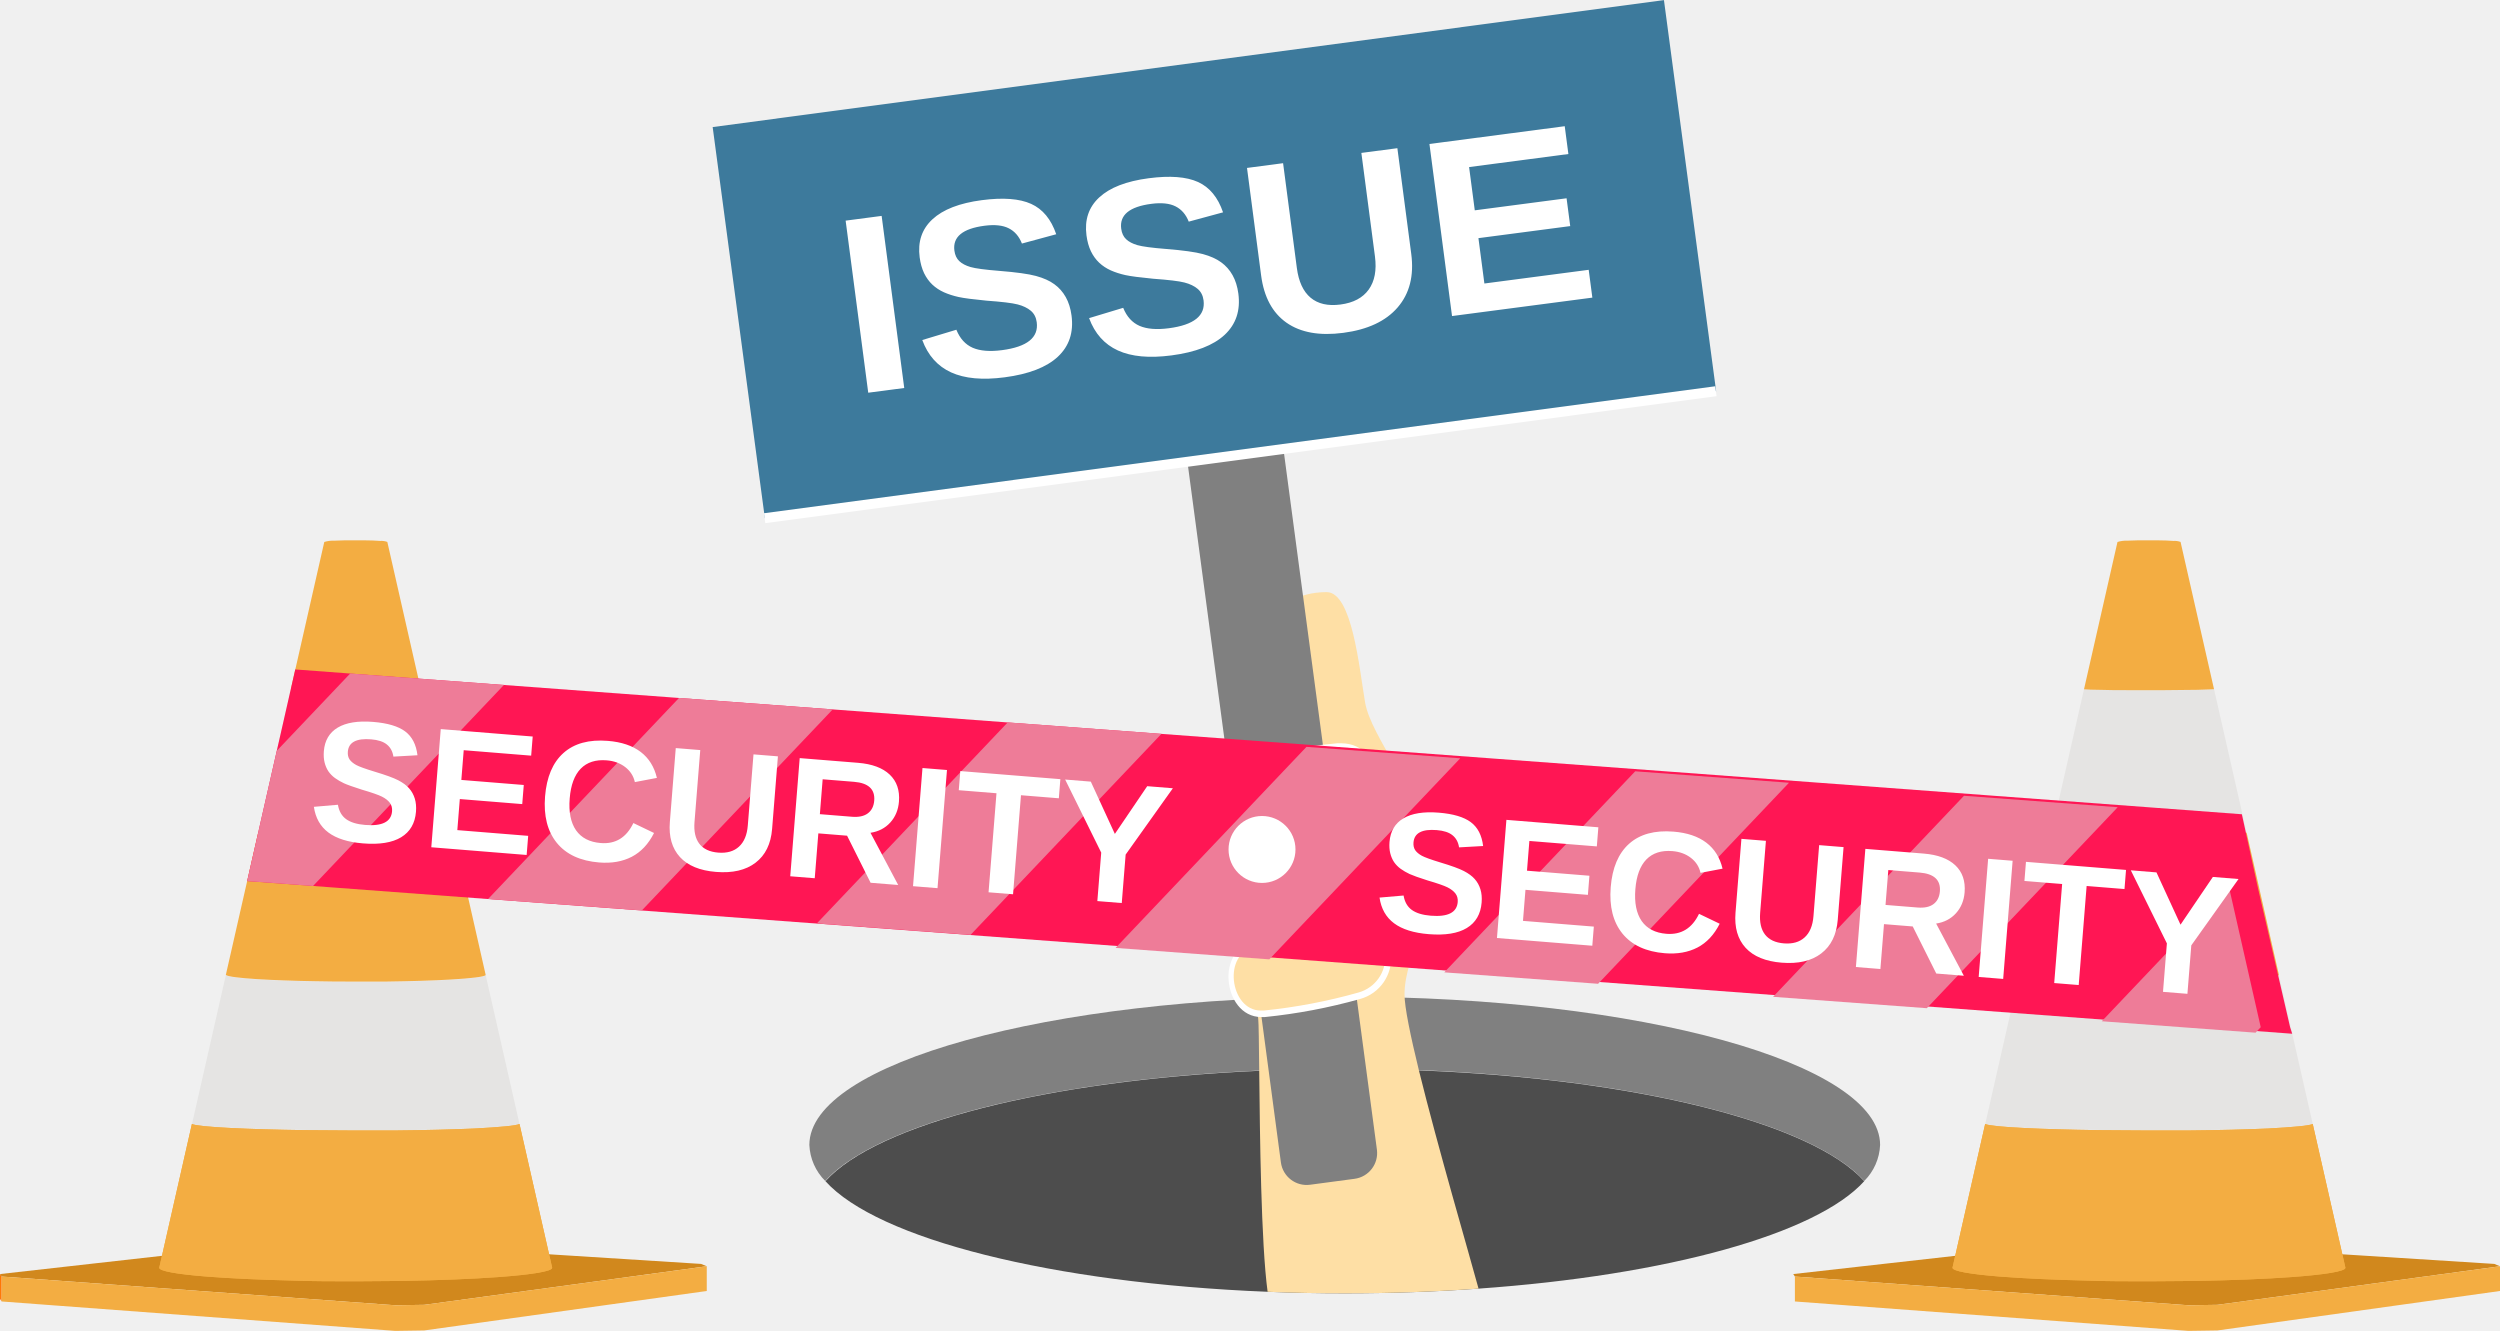
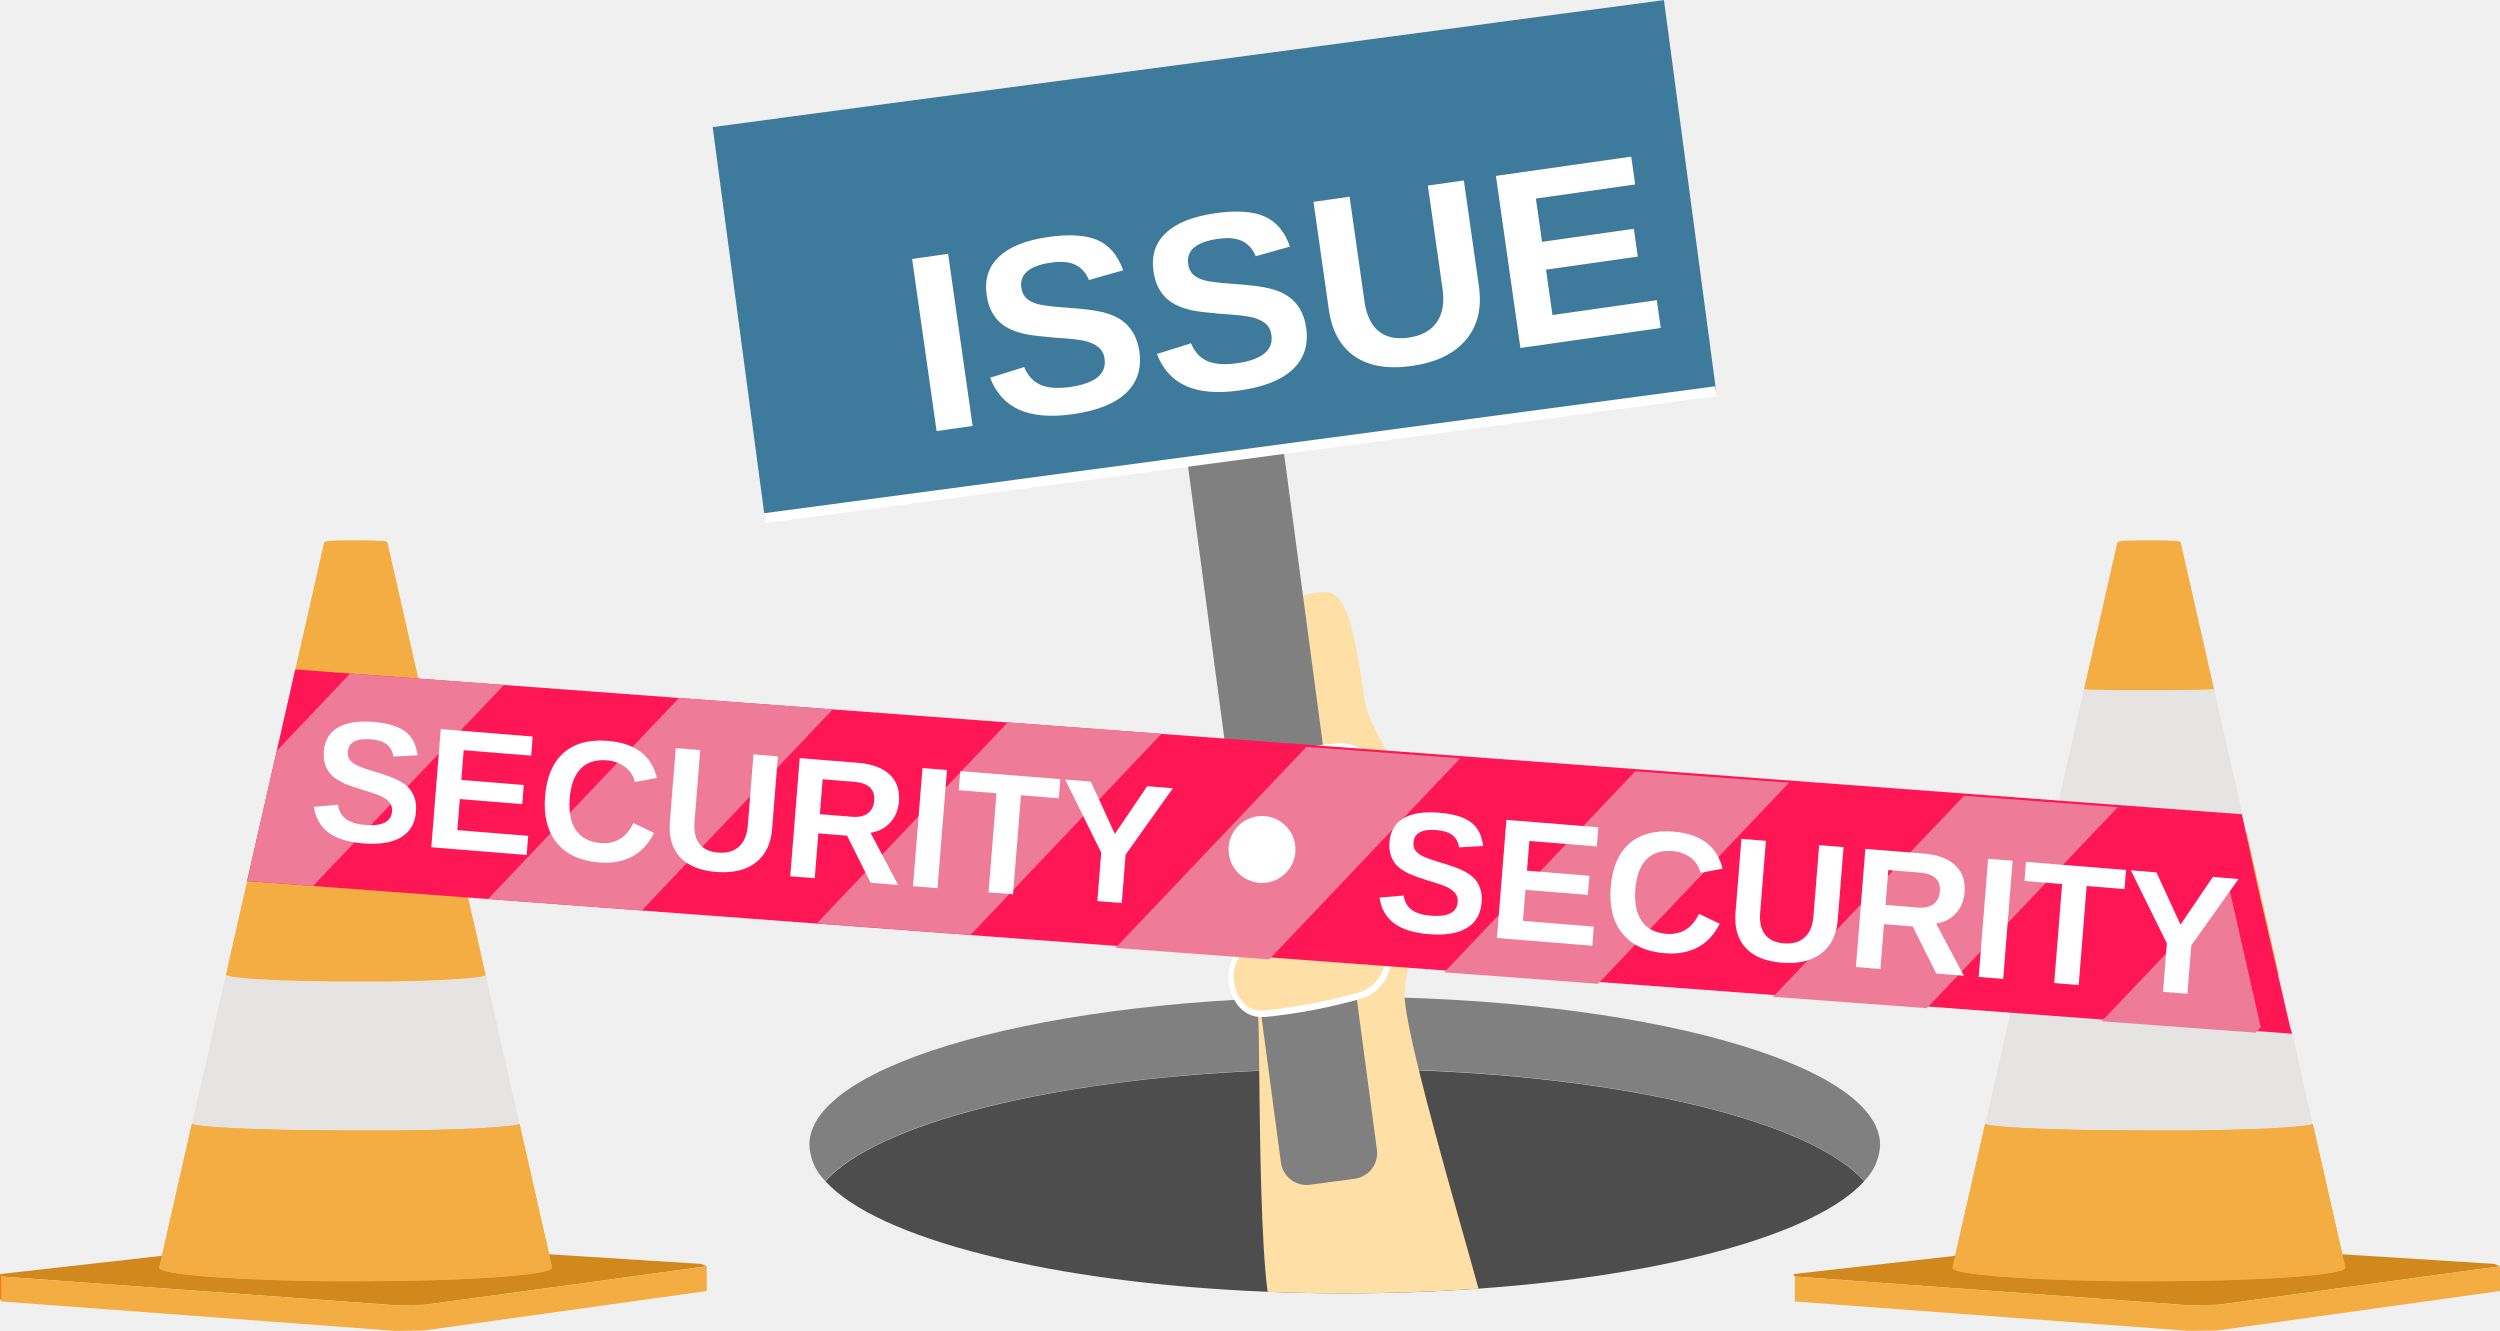
<svg xmlns="http://www.w3.org/2000/svg" viewBox="0 0 500.49 266.44">
  <defs>
-     <style>.a{fill:gray;}.b{fill:#4d4d4d;}.c{fill:#fedfa5;}.d{fill:#3d7a9c;}.e{font-size:50.58px;}.e,.g,.n{fill:#fff;}.e,.n{font-family:Arial;font-weight:700;}.f{fill:none;stroke:#fff;stroke-miterlimit:10;stroke-width:2px;}.h{fill:#ff7300;}.i{fill:#d1881d;}.j{fill:#f3ad42;}.k{fill:#e5e4e3;}.l{fill:#ff1654;}.m{fill:#ee7c98;}.n{font-size:34.38px;}</style>
+     <style>.a{fill:gray}.c{fill:#fedfa5}.g,.n{fill:#fff}.n{font-family:Arial;font-weight:700}.i{fill:#d1881d}.j{fill:#f3ad42}.k{fill:#e5e4e3}.m{fill:#ee7c98}.n{font-size:34.38px}</style>
  </defs>
-   <path class="a" d="M376.39,237a10.83,10.83,0,0,1-3.18,7.21c-11.6-12.91-53.77-22.48-104-22.48s-92.37,9.57-104,22.48a10.83,10.83,0,0,1-3.18-7.21c0-16.38,48-29.68,107.15-29.68S376.39,220.66,376.39,237Z" transform="translate(0 -7.78)" />
-   <path class="b" d="M373.21,244.25c-9.49,10.52-39.29,18.83-77.21,21.51-8.57.62-17.53,0.94-26.78,0.94-5.25,0-10.41-.1-15.45-0.31-43.23-1.73-78.11-10.59-88.52-22.14,10.26-11.41,44.39-20.22,86.84-22.1,5.57-.25,11.3-0.38,17.13-0.38q7.58,0,14.88.3C327.6,223.72,362.77,232.63,373.21,244.25Z" transform="translate(0 -7.78)" />
-   <path class="c" d="M296,265.76c-8.57.62-17.53,0.94-26.78,0.94-5.25,0-10.41-.1-15.45-0.31-1.32-9.82-1.54-31.25-1.68-44.25-0.06-5.47-.1-9.44-0.2-10.41-0.39-3.92-3.09-13.83-3.57-20s4.9-18.88,6.73-24.18,2.65-16.07,1.9-19.35a68.26,68.26,0,0,1-1.9-14.05c0-5.06,4.7-7.83,10.54-7.83,5.12,0,6.52,15.2,7.7,22.1S284,165.9,286.18,178.11s-5,20.26-5,28.78c0,2.5,1.18,8.21,2.88,15.18C287.86,237.48,294.19,259.06,296,265.76Z" transform="translate(0 -7.78)" />
-   <rect class="a" x="246.53" y="86.32" width="19.39" height="158.77" rx="5.2" ry="5.2" transform="translate(532.12 288.26) rotate(172.4)" />
-   <rect class="d" x="147.05" y="20.15" width="192.13" height="79.01" transform="translate(-5.75 24.91) rotate(-7.6)" />
-   <text class="e" transform="matrix(0.99, -0.13, 0.13, 0.99, 170.46, 79.06)">ISSUE</text>
-   <line class="f" x1="153.08" y1="103.74" x2="343.52" y2="78.32" />
-   <path class="c" d="M252.46,210.71c-3.66,0-5.79-3.48-6-6.92a7.17,7.17,0,0,1,1.66-5.3H248a8.63,8.63,0,0,1-.94.05,6.2,6.2,0,0,1-6.41-5.77,6,6,0,0,1,2.29-5.2c-2.51-.47-4.25-2.62-4.73-5.95a6.13,6.13,0,0,1,4.68-7.2,6.37,6.37,0,0,1-3.75-5.1c-0.35-2.76,1-6.47,6-7.82a112.93,112.93,0,0,1,22.68-4.32c0.25,0,.5,0,0.74,0,4.16,0,6.53,3.42,6.72,6.8a6.72,6.72,0,0,1-2,5.36l0.67,0c4.66,0,7,3.25,7.24,6.27s-1.51,6.15-5.78,7.08a5.83,5.83,0,0,1,3.17,4.67A6.45,6.45,0,0,1,274,194a6.16,6.16,0,0,1,3.88,4.78c0.5,3.46-2.19,7.32-5.75,8.25a110.87,110.87,0,0,1-19,3.61A5.77,5.77,0,0,1,252.46,210.71Z" transform="translate(0 -7.78)" />
-   <path class="g" d="M281.7,175.54c-0.3-4.22-3.74-6.54-7.18-6.79a7.65,7.65,0,0,0,1.29-4.81c-0.21-3.65-2.78-7.35-7.29-7.36q-0.39,0-.79,0A113.36,113.36,0,0,0,245,161c-5,1.36-6.79,5.23-6.38,8.47a6.9,6.9,0,0,0,2.88,4.89,6.69,6.69,0,0,0-3.81,7.42c0.46,3.13,2,5.3,4.16,6.15a6.3,6.3,0,0,0-1.72,5,6.76,6.76,0,0,0,6.83,6.31,8.37,8.37,0,0,0-1,4.68c0.22,3.71,2.55,7.47,6.56,7.47a6.41,6.41,0,0,0,.7,0,111.34,111.34,0,0,0,19.07-3.62,8.44,8.44,0,0,0,6.17-8.9,6.65,6.65,0,0,0-3.07-4.65,7,7,0,0,0,3.76-6.82,6.53,6.53,0,0,0-2.33-4.41A7.14,7.14,0,0,0,281.7,175.54Zm-7.08,6.66-0.16,0c-1.89.26-5.75,0.77-9.63,1.18-5.44.59-10.84,1.42-10.84,1.42v0.1s5.44-.56,10.89-0.88c4.4-.25,8.8-0.62,10.33-0.76,3.77,2,3.85,8-.95,10l-2.33.65h0l-1.67.34a6.24,6.24,0,0,1,.75-0.1c-1.5.39-3.29,0.82-5.11,1.2-2.22.46-4.45,0.93-6.11,1.33l-2.76.67,2.8-.49c1.68-.29,3.92-0.61,6.18-0.93s4.5-.72,6.18-1.06l1.53-.32a5.6,5.6,0,0,1,3.59,4.33,7.33,7.33,0,0,1-5.32,7.59A110.59,110.59,0,0,1,253,210.09a5.32,5.32,0,0,1-.58,0c-6.29,0-7.71-11.75-1.13-12.6-1.35.17-2,.26-3.38,0.4a8.09,8.09,0,0,1-.88,0c-7.11,0-8.23-10-.65-11.15l-1.47.22a6.18,6.18,0,0,1-.9.07c-2.57,0-4.7-1.73-5.26-5.55a5.55,5.55,0,0,1,4.46-6.59l3.72-.78a7.46,7.46,0,0,1-1.52.16c-6.69,0-8.58-10-.19-12.25a112.52,112.52,0,0,1,22.59-4.3q0.35,0,.69,0c5.92,0,7.95,7.63,4.44,11l-3.09.42c-2,.29-4.69.76-7.34,1.34l-7.26,1.61-3.31.68v0l3.34-.51,7.33-1.23c2.66-.44,5.33-0.76,7.34-0.94,0.15,0,1.56-.1,2.82-0.23l0.21,0c0.3,0,.6,0,0.89,0C282,169.9,283.28,180.86,274.63,182.2Z" transform="translate(0 -7.78)" />
-   <polygon class="h" points="0.01 260.04 0.33 260.55 0.33 255.56 0 255.06 0.01 260.04" />
-   <polygon class="i" points="109.72 251.09 140.35 253.03 141.49 253.5 84.93 261.22 79.15 261.31 0.33 255.56 0 255.06 32.6 251.39 109.72 251.09" />
-   <polygon class="j" points="84.93 261.22 79.15 261.31 79.15 261.31 0.33 255.56 0.33 260.55 79.15 266.44 84.93 266.35 141.49 258.45 141.49 253.5 84.93 261.22" />
-   <path class="k" d="M51.69,174.47l6.52-28.71c0.49,0,1.75.09,3.53,0.12,1.46,0,3.28,0,5.32.06H74.4c2.55,0,4.81,0,6.54-.07s2.84-.07,3.31-0.12l6.52,28.71c-0.76.13-2.61,0.25-5.18,0.35s-6,.16-9.73.2l-4.63,0c-2.15,0-4.22,0-6.16,0-3.24,0-6.1-.1-8.38-0.19C54.21,174.72,52.44,174.6,51.69,174.47Z" transform="translate(0 -7.78)" />
-   <path class="k" d="M38.44,232.79L45.21,203c0.36,0.32,2.72.62,6.41,0.85,3,0.19,7,.33,11.43.41,2.57,0,5.31.07,8.17,0.07q3.16,0,6.1,0c5-.07,9.5-0.21,12.92-0.41,4-.24,6.62-0.54,7-0.88L104,232.79c-0.61.33-3.93,0.64-9,.87-4.32.2-9.91,0.34-16.21,0.4q-3.67,0-7.6,0c-3.58,0-7,0-10.23-.07-5.71-.08-10.73-0.23-14.58-0.42C41.93,233.39,39,233.11,38.44,232.79Z" transform="translate(0 -7.78)" />
-   <path class="j" d="M77.54,116.27l6.7,29.49c-0.47,0-1.65.09-3.31,0.12s-4,.06-6.54.07H67.07c-2,0-3.86,0-5.32-.06-1.78,0-3-.07-3.53-0.12l6.7-29.49a5.93,5.93,0,0,1,2-.26c0.62,0,1.36-.06,2.17-0.07l2.1,0h1.66c1.3,0,2.43.06,3.25,0.12A3.54,3.54,0,0,1,77.54,116.27Z" transform="translate(0 -7.78)" />
-   <path class="j" d="M90.77,174.47L97.24,203c-0.37.34-3,.65-7,0.88-3.42.2-7.88,0.34-12.92,0.41q-2.94,0-6.1,0c-2.86,0-5.6,0-8.17-.07-4.47-.08-8.4-0.23-11.43-0.41-3.69-.23-6-0.52-6.41-0.85l6.48-28.51c0.75,0.13,2.52.25,5,.34,2.27,0.09,5.14.15,8.38,0.19,1.94,0,4,0,6.16,0l4.63,0c3.77,0,7.13-.1,9.73-0.2S90,174.6,90.77,174.47Z" transform="translate(0 -7.78)" />
-   <path class="j" d="M104,232.79l6.54,28.79c0,0.72-4.08,1.37-10.73,1.86-5.17.38-11.9,0.65-19.48,0.78-2.93,0-6,.07-9.12.07-4.3,0-8.43,0-12.3-.14-7-.16-13.07-0.45-17.7-0.82-5.82-.47-9.33-1.08-9.33-1.75l6.54-28.79c0.57,0.31,3.49.6,8,.82,3.85,0.19,8.88.34,14.58,0.42,3.22,0,6.65.07,10.23,0.07q3.93,0,7.6,0c6.3-.06,11.89-0.21,16.21-0.4C100.09,233.43,103.41,233.13,104,232.79Z" transform="translate(0 -7.78)" />
-   <path class="j" d="M104,232.79l6.54,28.79c0,0.72-4.08,1.37-10.73,1.86-5.17.38-11.9,0.65-19.48,0.78-2.93,0-6,.07-9.12.07-4.3,0-8.43,0-12.3-.14-7-.16-13.07-0.45-17.7-0.82-5.82-.47-9.33-1.08-9.33-1.75l6.54-28.79c0.57,0.31,3.49.6,8,.82,3.85,0.19,8.88.34,14.58,0.42,3.22,0,6.65.07,10.23,0.07q3.93,0,7.6,0c6.3-.06,11.89-0.21,16.21-0.4C100.09,233.43,103.41,233.13,104,232.79Z" transform="translate(0 -7.78)" />
-   <polygon class="i" points="468.72 251.09 499.35 253.03 500.49 253.5 443.93 261.22 438.15 261.31 359.33 255.56 359 255.06 391.6 251.39 468.72 251.09" />
-   <polygon class="j" points="443.93 261.22 438.15 261.31 438.15 261.31 359.33 255.56 359.33 260.55 438.15 266.44 443.93 266.35 500.49 258.45 500.49 253.5 443.93 261.22" />
-   <path class="k" d="M410.69,174.47l6.52-28.71c0.49,0,1.75.09,3.53,0.12,1.46,0,3.28,0,5.32.06h7.33c2.55,0,4.81,0,6.54-.07s2.84-.07,3.31-0.12l6.52,28.71c-0.76.13-2.61,0.25-5.18,0.35s-6,.16-9.73.2l-4.63,0c-2.15,0-4.22,0-6.16,0-3.24,0-6.1-.1-8.38-0.19C413.21,174.72,411.44,174.6,410.69,174.47Z" transform="translate(0 -7.78)" />
-   <path class="k" d="M397.44,232.79L404.21,203c0.36,0.32,2.72.62,6.41,0.85,3,0.19,7,.33,11.43.41,2.57,0,5.31.07,8.17,0.07q3.16,0,6.1,0c5-.07,9.5-0.21,12.92-0.41,4-.24,6.62-0.54,7-0.88L463,232.79c-0.61.33-3.93,0.64-9,.87-4.32.2-9.91,0.34-16.21,0.4q-3.67,0-7.6,0c-3.58,0-7,0-10.23-.07-5.71-.08-10.73-0.23-14.58-0.42C400.93,233.39,398,233.11,397.44,232.79Z" transform="translate(0 -7.78)" />
-   <path class="j" d="M436.54,116.27l6.7,29.49c-0.47,0-1.65.09-3.31,0.12s-4,.06-6.54.07h-7.33c-2,0-3.86,0-5.32-.06-1.78,0-3-.07-3.53-0.12l6.7-29.49a5.93,5.93,0,0,1,2-.26c0.62,0,1.36-.06,2.17-0.07l2.1,0h1.66c1.3,0,2.43.06,3.25,0.12A3.54,3.54,0,0,1,436.54,116.27Z" transform="translate(0 -7.78)" />
-   <path class="j" d="M449.77,174.47L456.24,203c-0.37.34-3,.65-7,0.88-3.42.2-7.88,0.34-12.92,0.41q-2.94,0-6.1,0c-2.86,0-5.6,0-8.17-.07-4.47-.08-8.4-0.23-11.43-0.41-3.69-.23-6-0.52-6.41-0.85l6.48-28.51c0.75,0.13,2.52.25,5,.34,2.27,0.09,5.14.15,8.38,0.19,1.94,0,4,0,6.16,0l4.63,0c3.77,0,7.13-.1,9.73-0.2S449,174.6,449.77,174.47Z" transform="translate(0 -7.78)" />
-   <path class="j" d="M463,232.79l6.54,28.79c0,0.72-4.08,1.37-10.73,1.86-5.17.38-11.9,0.65-19.48,0.78-2.93,0-6,.07-9.12.07-4.3,0-8.43,0-12.3-.14-7-.16-13.07-0.45-17.7-0.82-5.82-.47-9.33-1.08-9.33-1.75l6.54-28.79c0.57,0.31,3.49.6,8,.82,3.85,0.19,8.88.34,14.58,0.42,3.22,0,6.65.07,10.23,0.07q3.93,0,7.6,0c6.3-.06,11.89-0.21,16.21-0.4C459.09,233.43,462.41,233.13,463,232.79Z" transform="translate(0 -7.78)" />
-   <path class="j" d="M463,232.79l6.54,28.79c0,0.72-4.08,1.37-10.73,1.86-5.17.38-11.9,0.65-19.48,0.78-2.93,0-6,.07-9.12.07-4.3,0-8.43,0-12.3-.14-7-.16-13.07-0.45-17.7-0.82-5.82-.47-9.33-1.08-9.33-1.75l6.54-28.79c0.57,0.31,3.49.6,8,.82,3.85,0.19,8.88.34,14.58,0.42,3.22,0,6.65.07,10.23,0.07q3.93,0,7.6,0c6.3-.06,11.89-0.21,16.21-0.4C459.09,233.43,462.41,233.13,463,232.79Z" transform="translate(0 -7.78)" />
-   <polygon class="l" points="458.89 206.95 62.67 177.37 49.48 176.39 55.41 150.31 59.11 134.02 70.1 134.84 100.88 137.13 135.92 139.73 166.71 142.02 201.73 144.63 232.51 146.92 267.55 149.52 298.33 151.81 333.36 154.41 364.15 156.7 399.18 159.31 429.96 161.6 448.81 163.01 452 177.62 452 177.63 458.47 205.64 458.89 206.95" />
-   <polygon class="m" points="100.89 137.12 100.88 137.13 62.67 177.37 49.48 176.39 55.41 150.31 70.1 134.84 70.11 134.83 100.89 137.12" />
-   <polygon class="m" points="128.49 182.27 97.71 179.98 135.93 139.73 166.71 142.02 128.49 182.27" />
-   <polygon class="m" points="194.3 187.16 163.52 184.87 201.74 144.62 232.52 146.91 194.3 187.16" />
-   <polygon class="m" points="254.11 192.06 223.33 189.77 261.55 149.52 292.33 151.81 254.11 192.06" />
-   <polygon class="m" points="319.93 196.95 289.14 194.66 327.36 154.41 358.15 156.7 319.93 196.95" />
-   <polygon class="m" points="385.74 201.84 354.96 199.56 393.18 159.31 423.96 161.6 385.74 201.84" />
-   <polygon class="m" points="452.59 205.64 451.55 206.74 420.77 204.45 446.24 177.63 452.59 205.64" />
-   <text class="n" transform="matrix(0.99, 0.08, -0.08, 1, 61.37, 167.6)">SECURIT<tspan x="150.9" y="0">Y</tspan>
+   <path class="a" d="M376.39 229.22a10.83 10.83 0 01-3.18 7.21c-11.6-12.91-53.77-22.48-104-22.48s-92.37 9.57-104 22.48a10.83 10.83 0 01-3.18-7.21c0-16.38 48-29.68 107.15-29.68s107.21 13.34 107.21 29.68z" />
+   <path d="M373.21 236.47c-9.49 10.52-39.29 18.83-77.21 21.51-8.57.62-17.53.94-26.78.94-5.25 0-10.41-.1-15.45-.31-43.23-1.73-78.11-10.59-88.52-22.14 10.26-11.41 44.39-20.22 86.84-22.1 5.57-.25 11.3-.38 17.13-.38q7.58 0 14.88.3c43.5 1.65 78.67 10.56 89.11 22.18z" fill="#4d4d4d" />
+   <path class="c" d="M296 257.98c-8.57.62-17.53.94-26.78.94-5.25 0-10.41-.1-15.45-.31-1.32-9.82-1.54-31.25-1.68-44.25-.06-5.47-.1-9.44-.2-10.41-.39-3.92-3.09-13.83-3.57-20s4.9-18.88 6.73-24.18 2.65-16.07 1.9-19.35a68.26 68.26 0 01-1.9-14.05c0-5.06 4.7-7.83 10.54-7.83 5.12 0 6.52 15.2 7.7 22.1s10.71 17.48 12.89 29.69-5 20.26-5 28.78c0 2.5 1.18 8.21 2.88 15.18 3.8 15.41 10.13 36.99 11.94 43.69z" />
+   <rect class="a" x="246.53" y="86.32" width="19.39" height="158.77" rx="5.2" ry="5.2" transform="rotate(172.4 256.487 161.802)" />
+   <path fill="#3d7a9c" d="M142.673 25.435L333.115.025l10.45 78.315-190.442 25.41z" />
+   <text transform="rotate(-8.1 704.847 -1257.012)" font-family="Arial" font-weight="700" fill="#fff" font-size="50.58">ISSUE</text>
+   <path fill="none" stroke="#fff" stroke-miterlimit="10" stroke-width="2" d="M153.08 103.74l190.44-25.42" />
+   <path class="c" d="M252.46 202.93c-3.66 0-5.79-3.48-6-6.92a7.17 7.17 0 011.66-5.3H248a8.63 8.63 0 01-.94.05 6.2 6.2 0 01-6.41-5.77 6 6 0 012.29-5.2c-2.51-.47-4.25-2.62-4.73-5.95a6.13 6.13 0 014.68-7.2 6.37 6.37 0 01-3.75-5.1c-.35-2.76 1-6.47 6-7.82a112.93 112.93 0 0122.68-4.32h.74c4.16 0 6.53 3.42 6.72 6.8a6.72 6.72 0 01-2 5.36h.67c4.66 0 7 3.25 7.24 6.27s-1.51 6.15-5.78 7.08a5.83 5.83 0 013.17 4.67 6.45 6.45 0 01-4.58 6.64 6.16 6.16 0 013.88 4.78c.5 3.46-2.19 7.32-5.75 8.25a110.87 110.87 0 01-19 3.61 5.77 5.77 0 01-.67.07z" />
+   <path class="g" d="M281.7 167.76c-.3-4.22-3.74-6.54-7.18-6.79a7.65 7.65 0 001.29-4.81c-.21-3.65-2.78-7.35-7.29-7.36h-.79a113.36 113.36 0 00-22.73 4.42c-5 1.36-6.79 5.23-6.38 8.47a6.9 6.9 0 002.88 4.89 6.69 6.69 0 00-3.81 7.42c.46 3.13 2 5.3 4.16 6.15a6.3 6.3 0 00-1.72 5 6.76 6.76 0 006.83 6.31 8.37 8.37 0 00-1 4.68c.22 3.71 2.55 7.47 6.56 7.47a6.41 6.41 0 00.7 0 111.34 111.34 0 0019.07-3.62 8.44 8.44 0 006.17-8.9 6.65 6.65 0 00-3.07-4.65 7 7 0 003.76-6.82 6.53 6.53 0 00-2.33-4.41 7.14 7.14 0 004.88-7.45zm-7.08 6.66h-.16c-1.89.26-5.75.77-9.63 1.18-5.44.59-10.84 1.42-10.84 1.42v.1s5.44-.56 10.89-.88c4.4-.25 8.8-.62 10.33-.76 3.77 2 3.85 8-.95 10l-2.33.65-1.67.34a6.24 6.24 0 01.75-.1c-1.5.39-3.29.82-5.11 1.2-2.22.46-4.45.93-6.11 1.33l-2.76.67 2.8-.49c1.68-.29 3.92-.61 6.18-.93s4.5-.72 6.18-1.06l1.53-.32a5.6 5.6 0 013.59 4.33 7.33 7.33 0 01-5.32 7.59 110.59 110.59 0 01-18.99 3.62 5.32 5.32 0 01-.58 0c-6.29 0-7.71-11.75-1.13-12.6-1.35.17-2 .26-3.38.4a8.09 8.09 0 01-.88 0c-7.11 0-8.23-10-.65-11.15l-1.47.22a6.18 6.18 0 01-.9.07c-2.57 0-4.7-1.73-5.26-5.55a5.55 5.55 0 014.46-6.59l3.72-.78a7.46 7.46 0 01-1.52.16c-6.69 0-8.58-10-.19-12.25a112.52 112.52 0 0122.59-4.3h.69c5.92 0 7.95 7.63 4.44 11l-3.09.42c-2 .29-4.69.76-7.34 1.34l-7.26 1.61-3.31.68 3.34-.51 7.33-1.23c2.66-.44 5.33-.76 7.34-.94.15 0 1.56-.1 2.82-.23h1.1c8.13.04 9.41 11 .76 12.34z" />
+   <path fill="#ff7300" d="M.01 260.04l.32.51v-4.99l-.33-.5.01 4.98z" />
+   <path class="i" d="M109.72 251.09l30.63 1.94 1.14.47-56.56 7.72-5.78.09-78.82-5.75-.33-.5 32.6-3.67 77.12-.3z" />
+   <path class="j" d="M84.93 261.22l-5.78.09-78.82-5.75v4.99l78.82 5.89 5.78-.09 56.56-7.9v-4.95l-56.56 7.72z" />
+   <path class="k" d="M51.69 166.69l6.52-28.71c.49 0 1.75.09 3.53.12 1.46 0 3.28 0 5.32.06h7.34c2.55 0 4.81 0 6.54-.07s2.84-.07 3.31-.12l6.52 28.71c-.76.13-2.61.25-5.18.35s-6 .16-9.73.2H65.07c-3.24 0-6.1-.1-8.38-.19-2.48-.1-4.25-.22-5-.35zM38.44 225.01l6.77-29.79c.36.32 2.72.62 6.41.85 3 .19 7 .33 11.43.41 2.57 0 5.31.07 8.17.07h6.1c5-.07 9.5-.21 12.92-.41 4-.24 6.62-.54 7-.88l6.76 29.75c-.61.33-3.93.64-9 .87-4.32.2-9.91.34-16.21.4h-7.6c-3.58 0-7 0-10.23-.07-5.71-.08-10.73-.23-14.58-.42-4.45-.18-7.38-.46-7.94-.78z" />
+   <path class="j" d="M77.54 108.49l6.7 29.49c-.47 0-1.65.09-3.31.12s-4 .06-6.54.07h-7.32c-2 0-3.86 0-5.32-.06-1.78 0-3-.07-3.53-.12l6.7-29.49a5.93 5.93 0 012-.26c.62 0 1.36-.06 2.17-.07h3.76c1.3 0 2.43.06 3.25.12a3.54 3.54 0 011.44.2zM90.77 166.69l6.47 28.53c-.37.34-3 .65-7 .88-3.42.2-7.88.34-12.92.41h-6.1c-2.86 0-5.6 0-8.17-.07-4.47-.08-8.4-.23-11.43-.41-3.69-.23-6-.52-6.41-.85l6.48-28.51c.75.13 2.52.25 5 .34 2.27.09 5.14.15 8.38.19h10.79c3.77 0 7.13-.1 9.73-.2s4.41-.18 5.18-.31zM104 225.01l6.54 28.79c0 .72-4.08 1.37-10.73 1.86-5.17.38-11.9.65-19.48.78-2.93 0-6 .07-9.12.07-4.3 0-8.43 0-12.3-.14-7-.16-13.07-.45-17.7-.82-5.82-.47-9.33-1.08-9.33-1.75l6.54-28.79c.57.31 3.49.6 8 .82 3.85.19 8.88.34 14.58.42 3.22 0 6.65.07 10.23.07h7.6c6.3-.06 11.89-.21 16.21-.4 5.05-.27 8.37-.57 8.96-.91z" />
+   <path class="j" d="M104 225.01l6.54 28.79c0 .72-4.08 1.37-10.73 1.86-5.17.38-11.9.65-19.48.78-2.93 0-6 .07-9.12.07-4.3 0-8.43 0-12.3-.14-7-.16-13.07-.45-17.7-.82-5.82-.47-9.33-1.08-9.33-1.75l6.54-28.79c.57.31 3.49.6 8 .82 3.85.19 8.88.34 14.58.42 3.22 0 6.65.07 10.23.07h7.6c6.3-.06 11.89-.21 16.21-.4 5.05-.27 8.37-.57 8.96-.91z" />
+   <path class="i" d="M468.72 251.09l30.63 1.94 1.14.47-56.56 7.72-5.78.09-78.82-5.75-.33-.5 32.6-3.67 77.12-.3z" />
+   <path class="j" d="M443.93 261.22l-5.78.09-78.82-5.75v4.99l78.82 5.89 5.78-.09 56.56-7.9v-4.95l-56.56 7.72z" />
+   <path class="k" d="M410.69 166.69l6.52-28.71c.49 0 1.75.09 3.53.12 1.46 0 3.28 0 5.32.06h7.33c2.55 0 4.81 0 6.54-.07s2.84-.07 3.31-.12l6.52 28.71c-.76.13-2.61.25-5.18.35s-6 .16-9.73.2h-10.79c-3.24 0-6.1-.1-8.38-.19-2.47-.1-4.24-.22-4.99-.35zM397.44 225.01l6.77-29.79c.36.32 2.72.62 6.41.85 3 .19 7 .33 11.43.41 2.57 0 5.31.07 8.17.07h6.1c5-.07 9.5-.21 12.92-.41 4-.24 6.62-.54 7-.88l6.76 29.75c-.61.33-3.93.64-9 .87-4.32.2-9.91.34-16.21.4h-7.6c-3.58 0-7 0-10.23-.07-5.71-.08-10.73-.23-14.58-.42-4.45-.18-7.38-.46-7.94-.78z" />
+   <path class="j" d="M436.54 108.49l6.7 29.49c-.47 0-1.65.09-3.31.12s-4 .06-6.54.07h-7.33c-2 0-3.86 0-5.32-.06-1.78 0-3-.07-3.53-.12l6.7-29.49a5.93 5.93 0 012-.26c.62 0 1.36-.06 2.17-.07h3.76c1.3 0 2.43.06 3.25.12a3.54 3.54 0 011.45.2zM449.77 166.69l6.47 28.53c-.37.34-3 .65-7 .88-3.42.2-7.88.34-12.92.41h-6.1c-2.86 0-5.6 0-8.17-.07-4.47-.08-8.4-.23-11.43-.41-3.69-.23-6-.52-6.41-.85l6.48-28.51c.75.13 2.52.25 5 .34 2.27.09 5.14.15 8.38.19h10.79c3.77 0 7.13-.1 9.73-.2s4.41-.18 5.18-.31zM463 225.01l6.54 28.79c0 .72-4.08 1.37-10.73 1.86-5.17.38-11.9.65-19.48.78-2.93 0-6 .07-9.12.07-4.3 0-8.43 0-12.3-.14-7-.16-13.07-.45-17.7-.82-5.82-.47-9.33-1.08-9.33-1.75l6.54-28.79c.57.31 3.49.6 8 .82 3.85.19 8.88.34 14.58.42 3.22 0 6.65.07 10.23.07h7.6c6.3-.06 11.89-.21 16.21-.4 5.05-.27 8.37-.57 8.96-.91z" />
+   <path class="j" d="M463 225.01l6.54 28.79c0 .72-4.08 1.37-10.73 1.86-5.17.38-11.9.65-19.48.78-2.93 0-6 .07-9.12.07-4.3 0-8.43 0-12.3-.14-7-.16-13.07-.45-17.7-.82-5.82-.47-9.33-1.08-9.33-1.75l6.54-28.79c.57.31 3.49.6 8 .82 3.85.19 8.88.34 14.58.42 3.22 0 6.65.07 10.23.07h7.6c6.3-.06 11.89-.21 16.21-.4 5.05-.27 8.37-.57 8.96-.91z" />
+   <path fill="#ff1654" d="M458.89 206.95L62.67 177.37l-13.19-.98 5.93-26.08 3.7-16.29 10.99.82 30.78 2.29 35.04 2.6 30.79 2.29 35.02 2.61 30.78 2.29 35.04 2.6 30.78 2.29 35.03 2.6 30.79 2.29 35.03 2.61 30.78 2.29 18.85 1.41 3.19 14.61v.01l6.47 28.01.42 1.31z" />
+   <path class="m" d="M100.89 137.12l-.01.01-38.21 40.24-13.19-.98 5.93-26.08 14.69-15.47.01-.01 30.78 2.29zM128.49 182.27l-30.78-2.29 38.22-40.25 30.78 2.29-38.22 40.25zM194.3 187.16l-30.78-2.29 38.22-40.25 30.78 2.29-38.22 40.25zM254.11 192.06l-30.78-2.29 38.22-40.25 30.78 2.29-38.22 40.25zM319.93 196.95l-30.79-2.29 38.22-40.25 30.79 2.29-38.22 40.25zM385.74 201.84l-30.78-2.28 38.22-40.25 30.78 2.29-38.22 40.24zM452.59 205.64l-1.04 1.1-30.78-2.29 25.47-26.82 6.35 28.01z" />
+   <text class="n" transform="matrix(.99 .08 -.08 1 61.37 167.6)">SECURIT<tspan x="150.9" y="0">Y</tspan>
  </text>
-   <text class="n" transform="matrix(0.99, 0.08, -0.08, 1, 274.71, 185.77)">SECURIT<tspan x="150.9" y="0">Y</tspan>
+   <text class="n" transform="matrix(.99 .08 -.08 1 274.71 185.77)">SECURIT<tspan x="150.9" y="0">Y</tspan>
  </text>
  <circle class="g" cx="252.65" cy="170.06" r="6.7" />
</svg>
